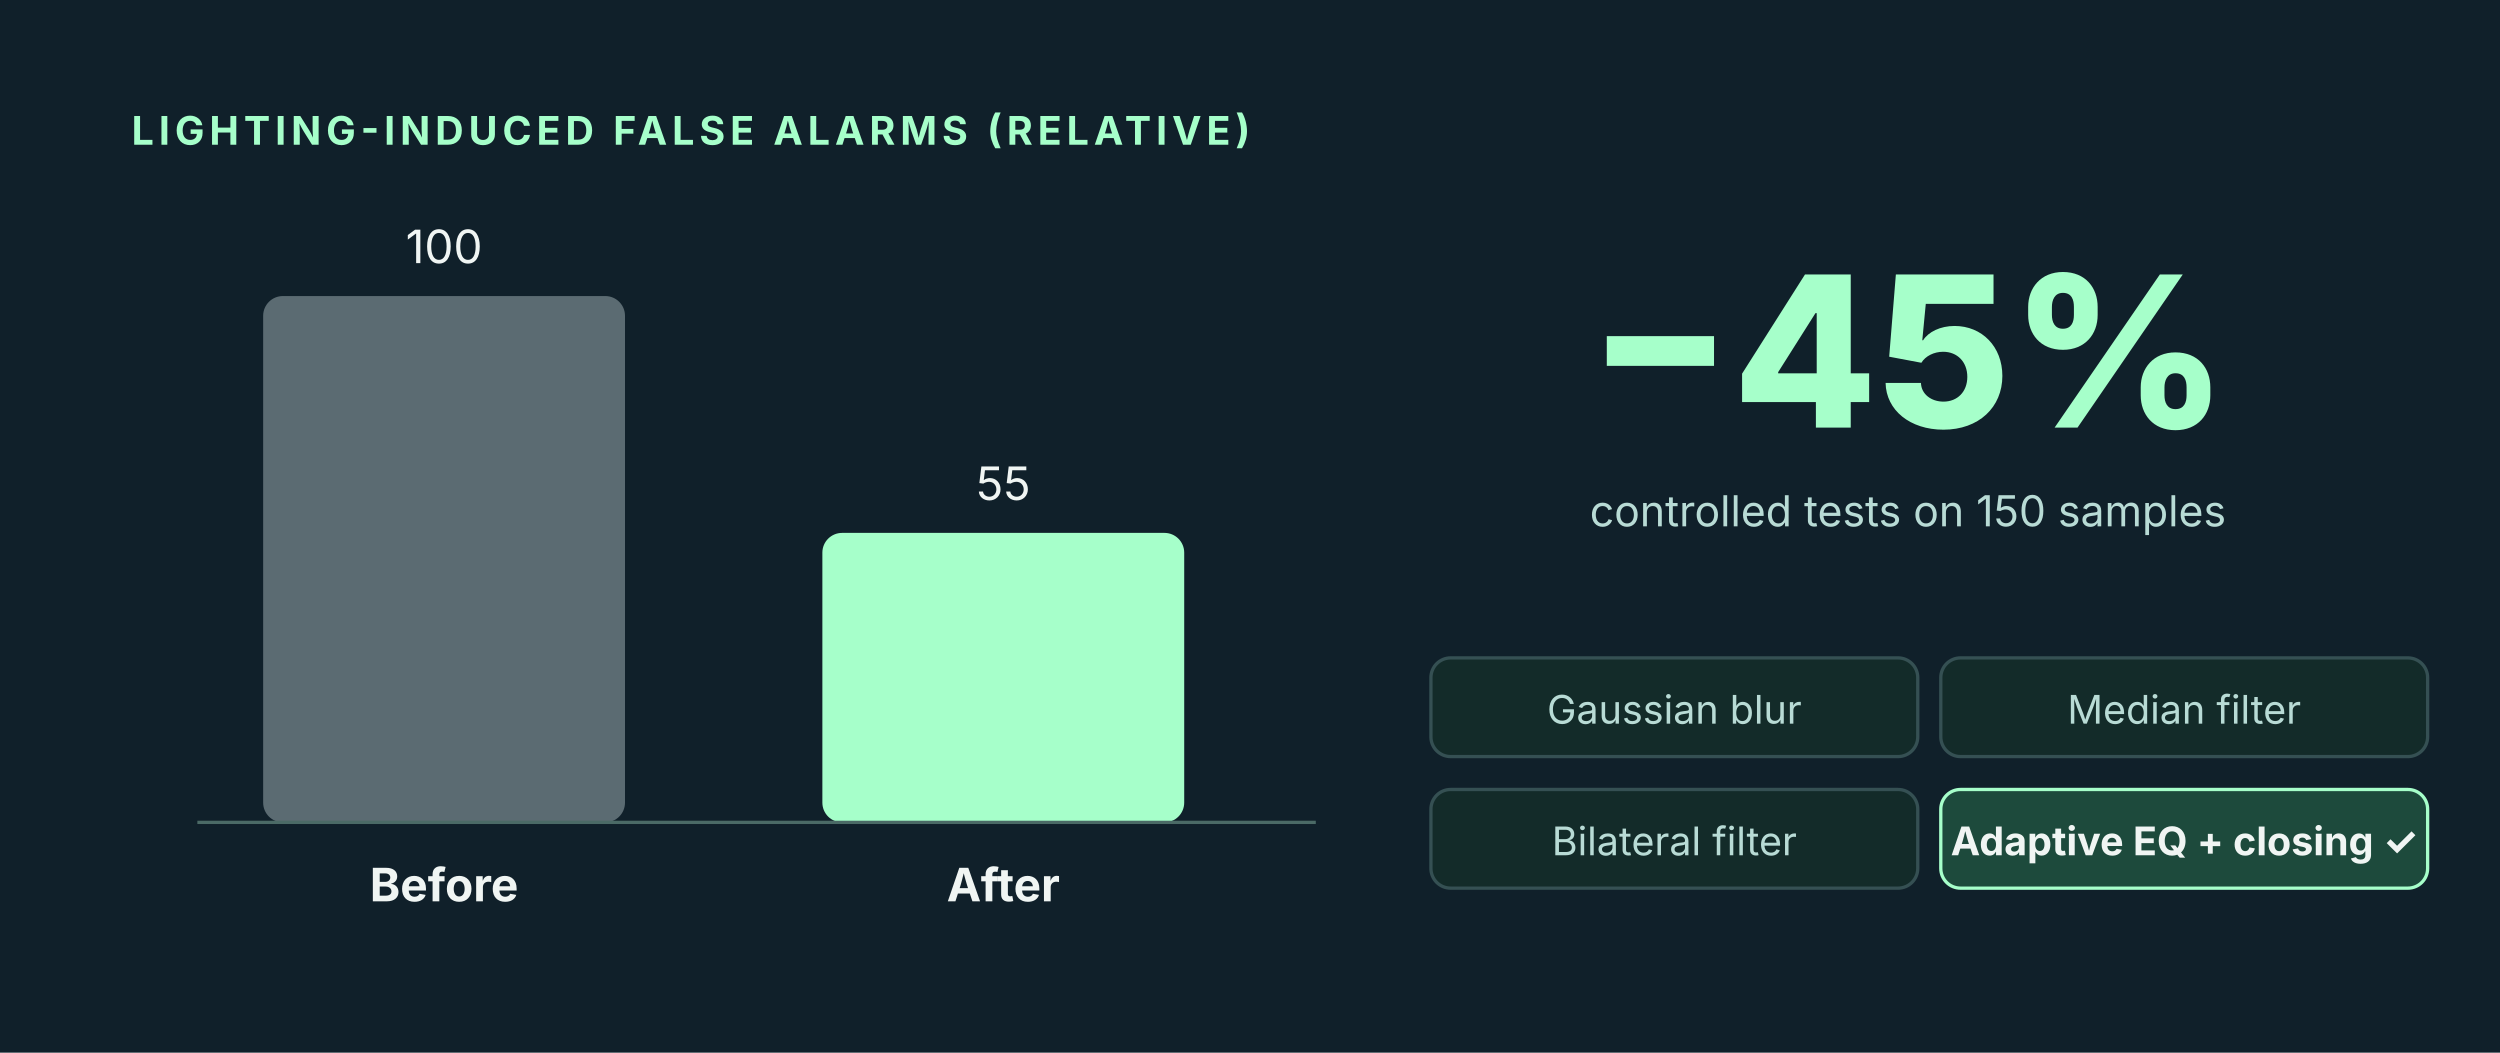
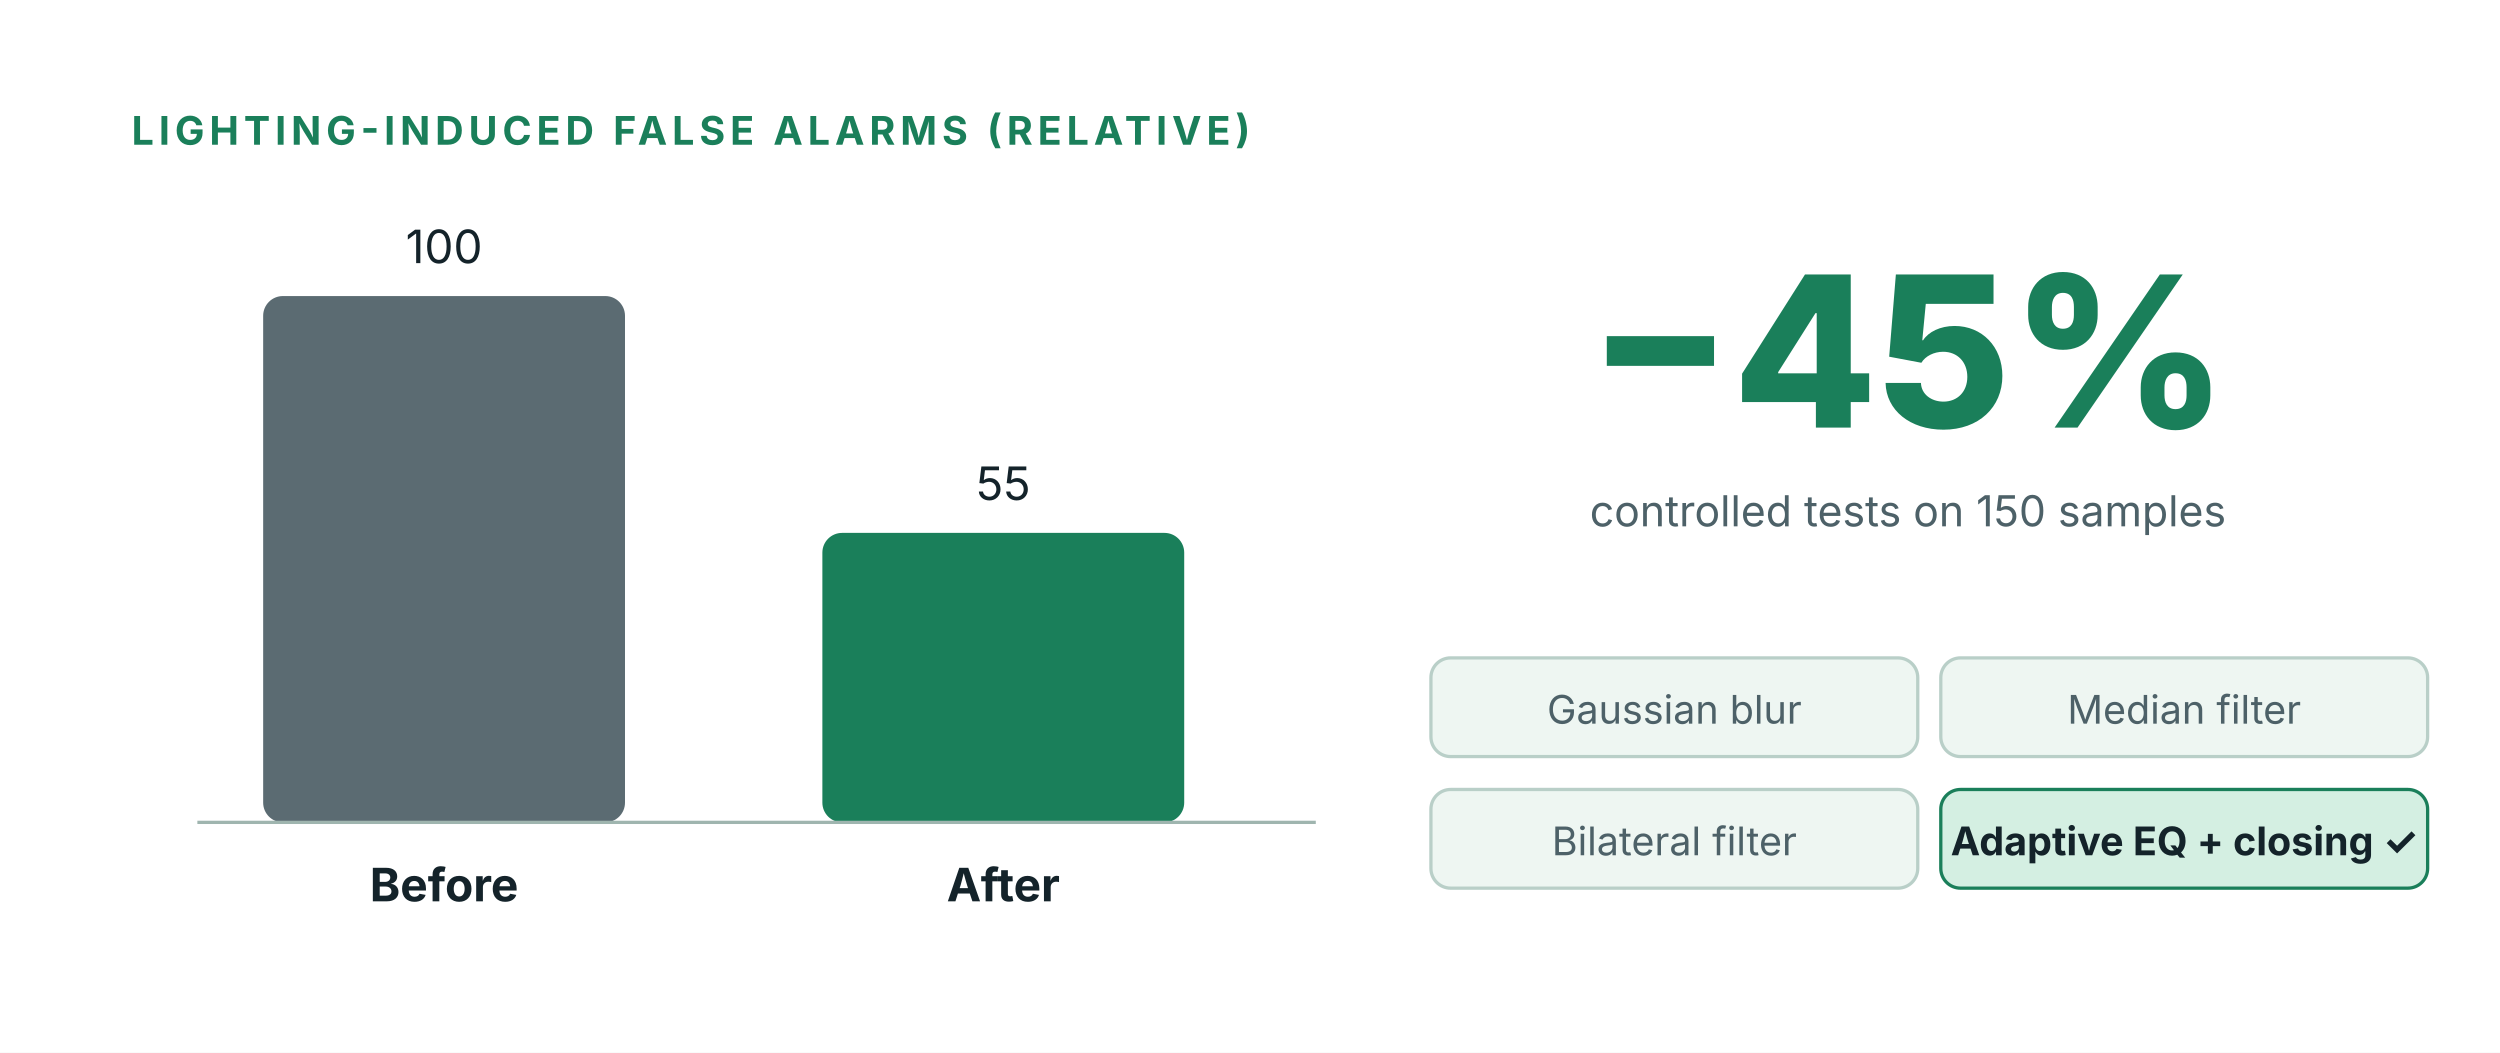
<svg xmlns="http://www.w3.org/2000/svg" width="760" height="320" viewBox="0 0 760 320" role="img" aria-labelledby="t d">
-   <rect width="760" height="320" fill="#10202a" />
+   <rect width="760" height="320" fill="#ffffff" />
  <g font-family="Inter,system-ui,Arial,sans-serif">
-     <text x="40" y="44" fill="#a6ffca" font-size="12" font-weight="700" letter-spacing="1.5">LIGHTING-INDUCED FALSE ALARMS (RELATIVE)</text>
+     <text x="40" y="44" fill="#1a7f5a" font-size="12" font-weight="700" letter-spacing="1.5">LIGHTING-INDUCED FALSE ALARMS (RELATIVE)</text>
    <rect x="80" y="90.0" width="110" height="160.0" rx="6" fill="#5b6b72" />
-     <text x="135" y="274" text-anchor="middle" fill="#f0f5f3" font-size="14" font-weight="700">Before</text>
-     <text x="135" y="80.0" text-anchor="middle" fill="#f0f5f3" font-size="14">100</text>
-     <rect x="250" y="162.0" width="110" height="88.0" rx="6" fill="#a6ffca" />
-     <text x="305" y="274" text-anchor="middle" fill="#f0f5f3" font-size="14" font-weight="700">After</text>
-     <text x="305" y="152.0" text-anchor="middle" fill="#f0f5f3" font-size="14">55</text>
-     <line x1="60" y1="250" x2="400" y2="250" stroke="#4b6a66" />
-     <text x="580" y="130" text-anchor="middle" fill="#a6ffca" font-size="64" font-weight="800">−45%</text>
-     <text x="580" y="160" text-anchor="middle" fill="#b8dbd5" font-size="13">controlled tests on 150 samples</text>
-     <rect x="435" y="200" width="148" height="30" rx="6" fill="#132b29" stroke="#355053" />
-     <text x="509" y="220" text-anchor="middle" fill="#b8dbd5" font-size="12" font-weight="400">Gaussian blur</text>
-     <rect x="590" y="200" width="148" height="30" rx="6" fill="#132b29" stroke="#355053" />
-     <text x="664" y="220" text-anchor="middle" fill="#b8dbd5" font-size="12" font-weight="400">Median filter</text>
-     <rect x="435" y="240" width="148" height="30" rx="6" fill="#132b29" stroke="#355053" />
-     <text x="509" y="260" text-anchor="middle" fill="#b8dbd5" font-size="12" font-weight="400">Bilateral filter</text>
-     <rect x="590" y="240" width="148" height="30" rx="6" fill="#1d4a3c" stroke="#a6ffca" />
-     <text x="664" y="260" text-anchor="middle" fill="#f0f5f3" font-size="12" font-weight="700">Adaptive EQ + closing ✓</text>
+     <text x="135" y="274" text-anchor="middle" fill="#14232a" font-size="14" font-weight="700">Before</text>
+     <text x="135" y="80.0" text-anchor="middle" fill="#14232a" font-size="14">100</text>
+     <rect x="250" y="162.0" width="110" height="88.0" rx="6" fill="#1a7f5a" />
+     <text x="305" y="274" text-anchor="middle" fill="#14232a" font-size="14" font-weight="700">After</text>
+     <text x="305" y="152.0" text-anchor="middle" fill="#14232a" font-size="14">55</text>
+     <line x1="60" y1="250" x2="400" y2="250" stroke="#9fb5af" />
+     <text x="580" y="130" text-anchor="middle" fill="#1a7f5a" font-size="64" font-weight="800">−45%</text>
+     <text x="580" y="160" text-anchor="middle" fill="#4d6168" font-size="13">controlled tests on 150 samples</text>
+     <rect x="435" y="200" width="148" height="30" rx="6" fill="#eef6f2" stroke="#b9cfc8" />
+     <text x="509" y="220" text-anchor="middle" fill="#4d6168" font-size="12" font-weight="400">Gaussian blur</text>
+     <rect x="590" y="200" width="148" height="30" rx="6" fill="#eef6f2" stroke="#b9cfc8" />
+     <text x="664" y="220" text-anchor="middle" fill="#4d6168" font-size="12" font-weight="400">Median filter</text>
+     <rect x="435" y="240" width="148" height="30" rx="6" fill="#eef6f2" stroke="#b9cfc8" />
+     <text x="509" y="260" text-anchor="middle" fill="#4d6168" font-size="12" font-weight="400">Bilateral filter</text>
+     <rect x="590" y="240" width="148" height="30" rx="6" fill="#d4efe2" stroke="#1a7f5a" />
+     <text x="664" y="260" text-anchor="middle" fill="#14232a" font-size="12" font-weight="700">Adaptive EQ + closing ✓</text>
  </g>
</svg>
